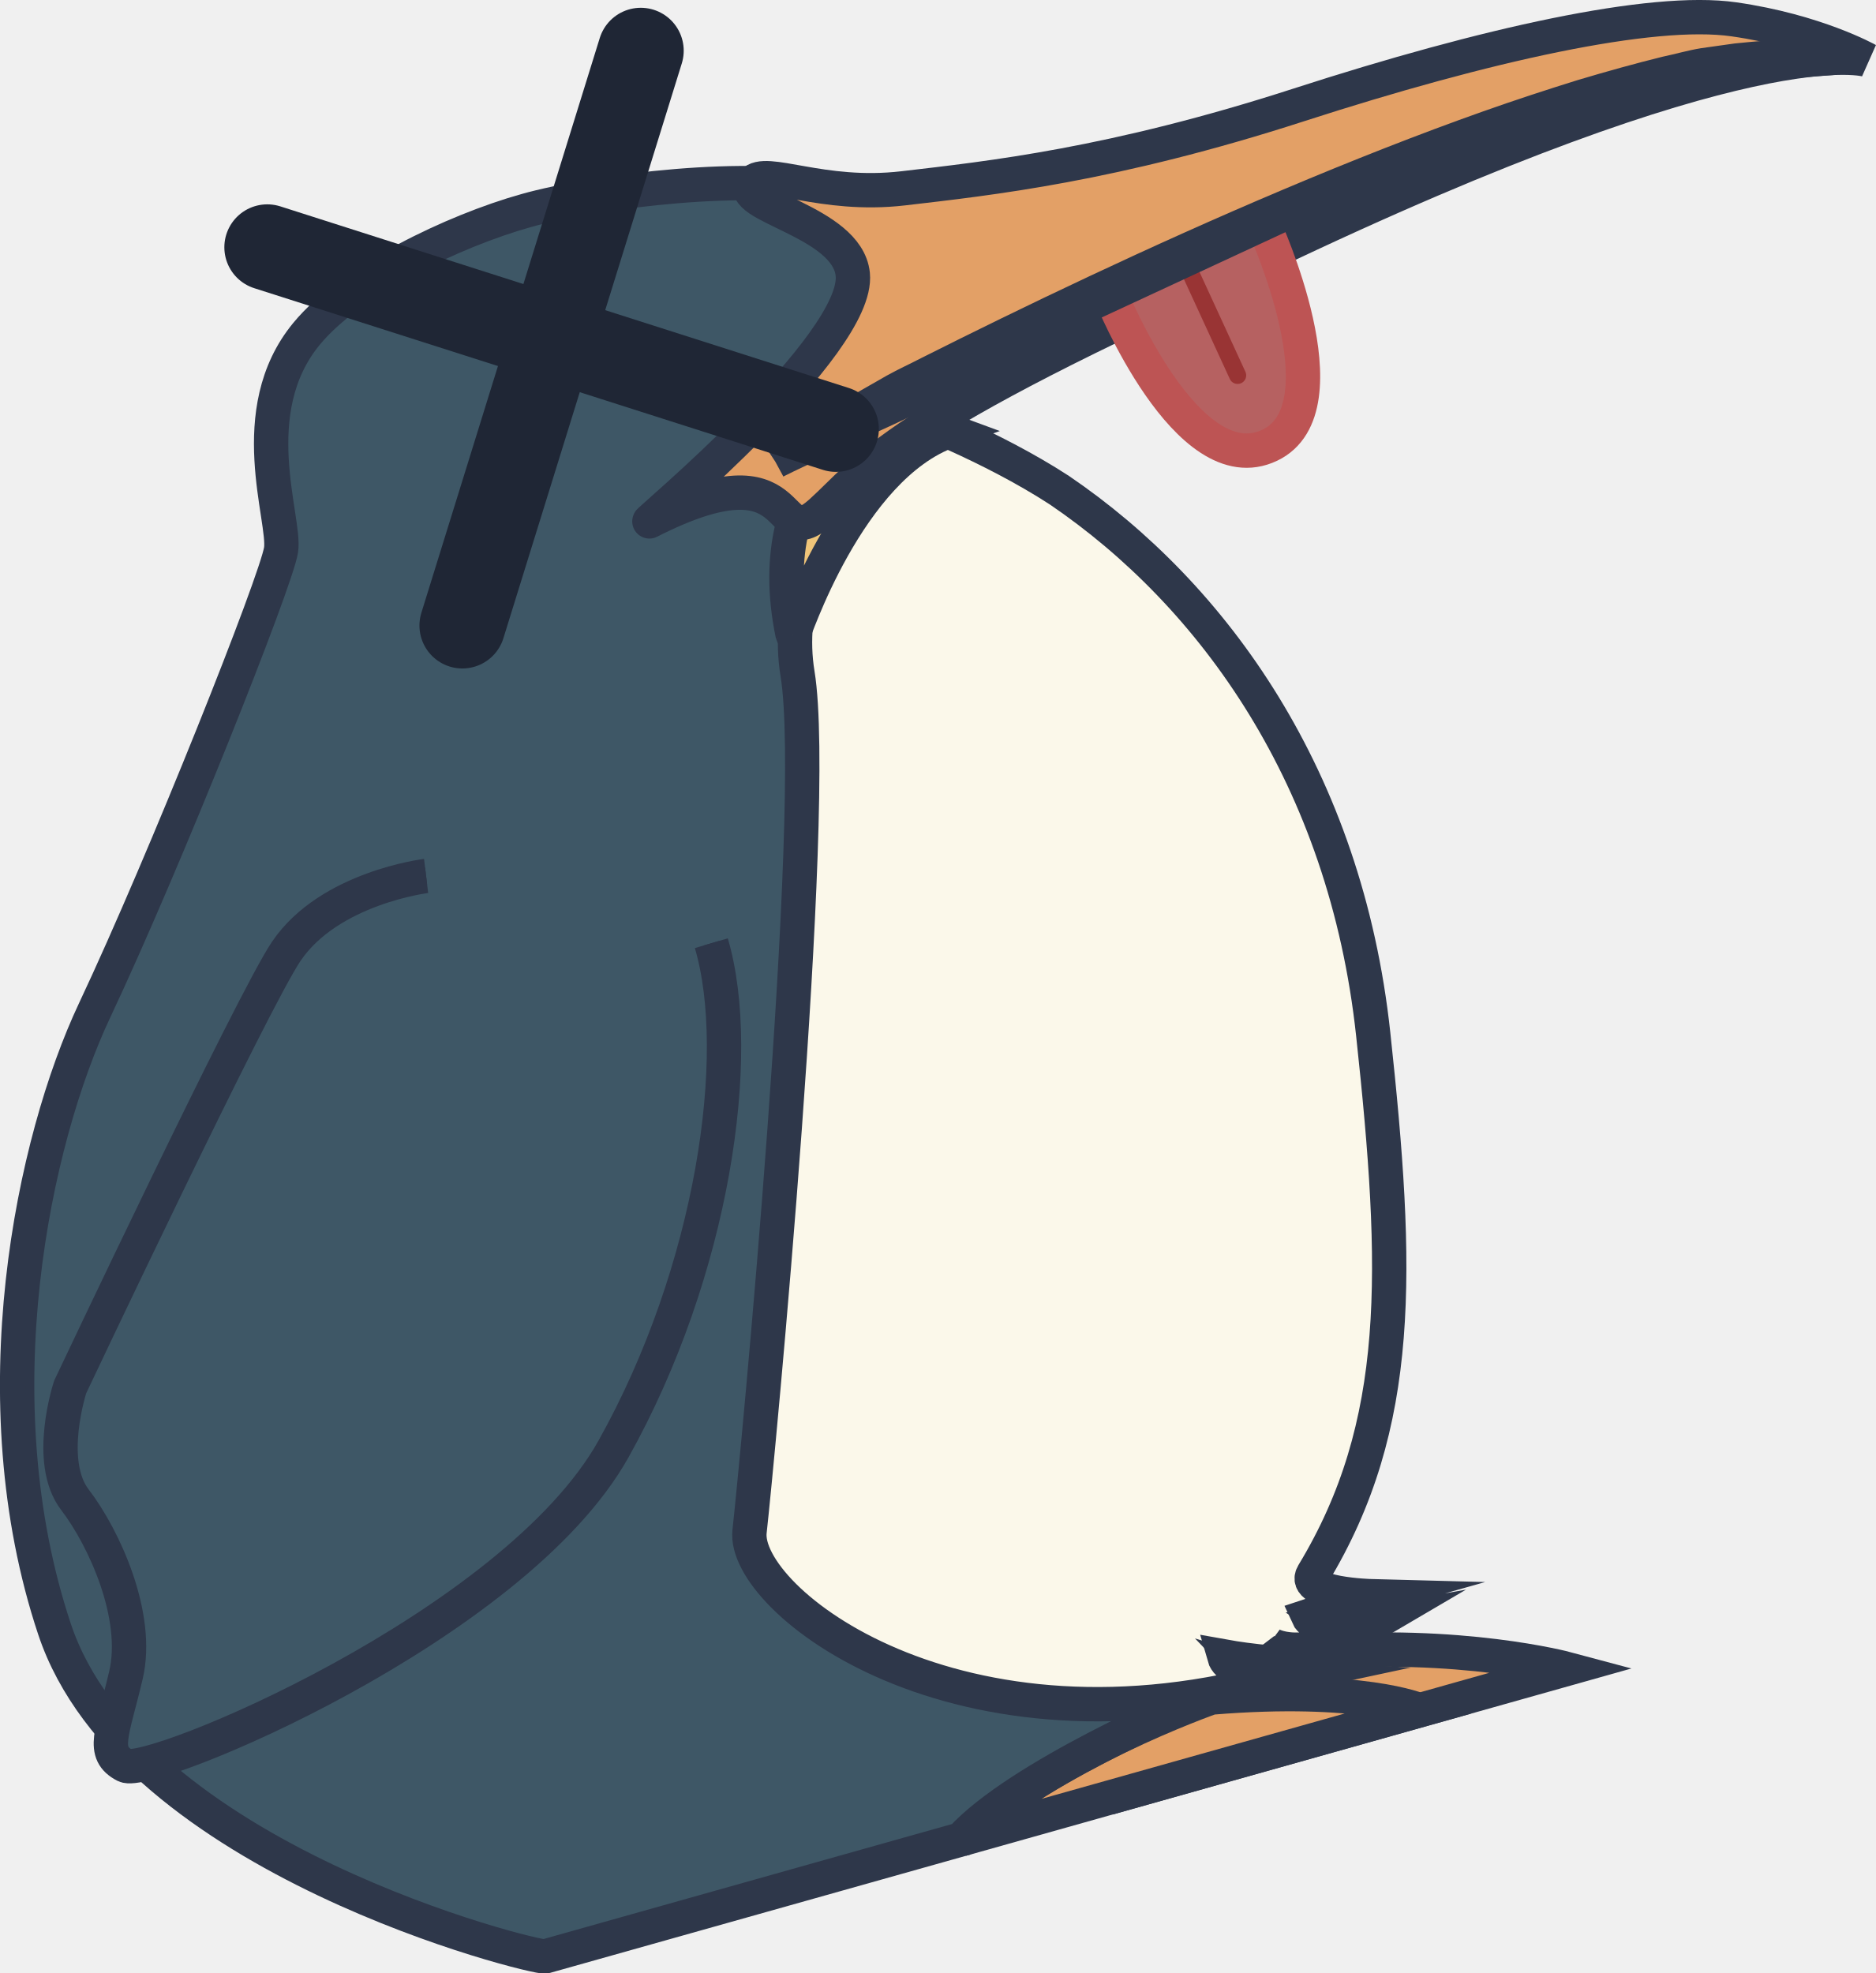
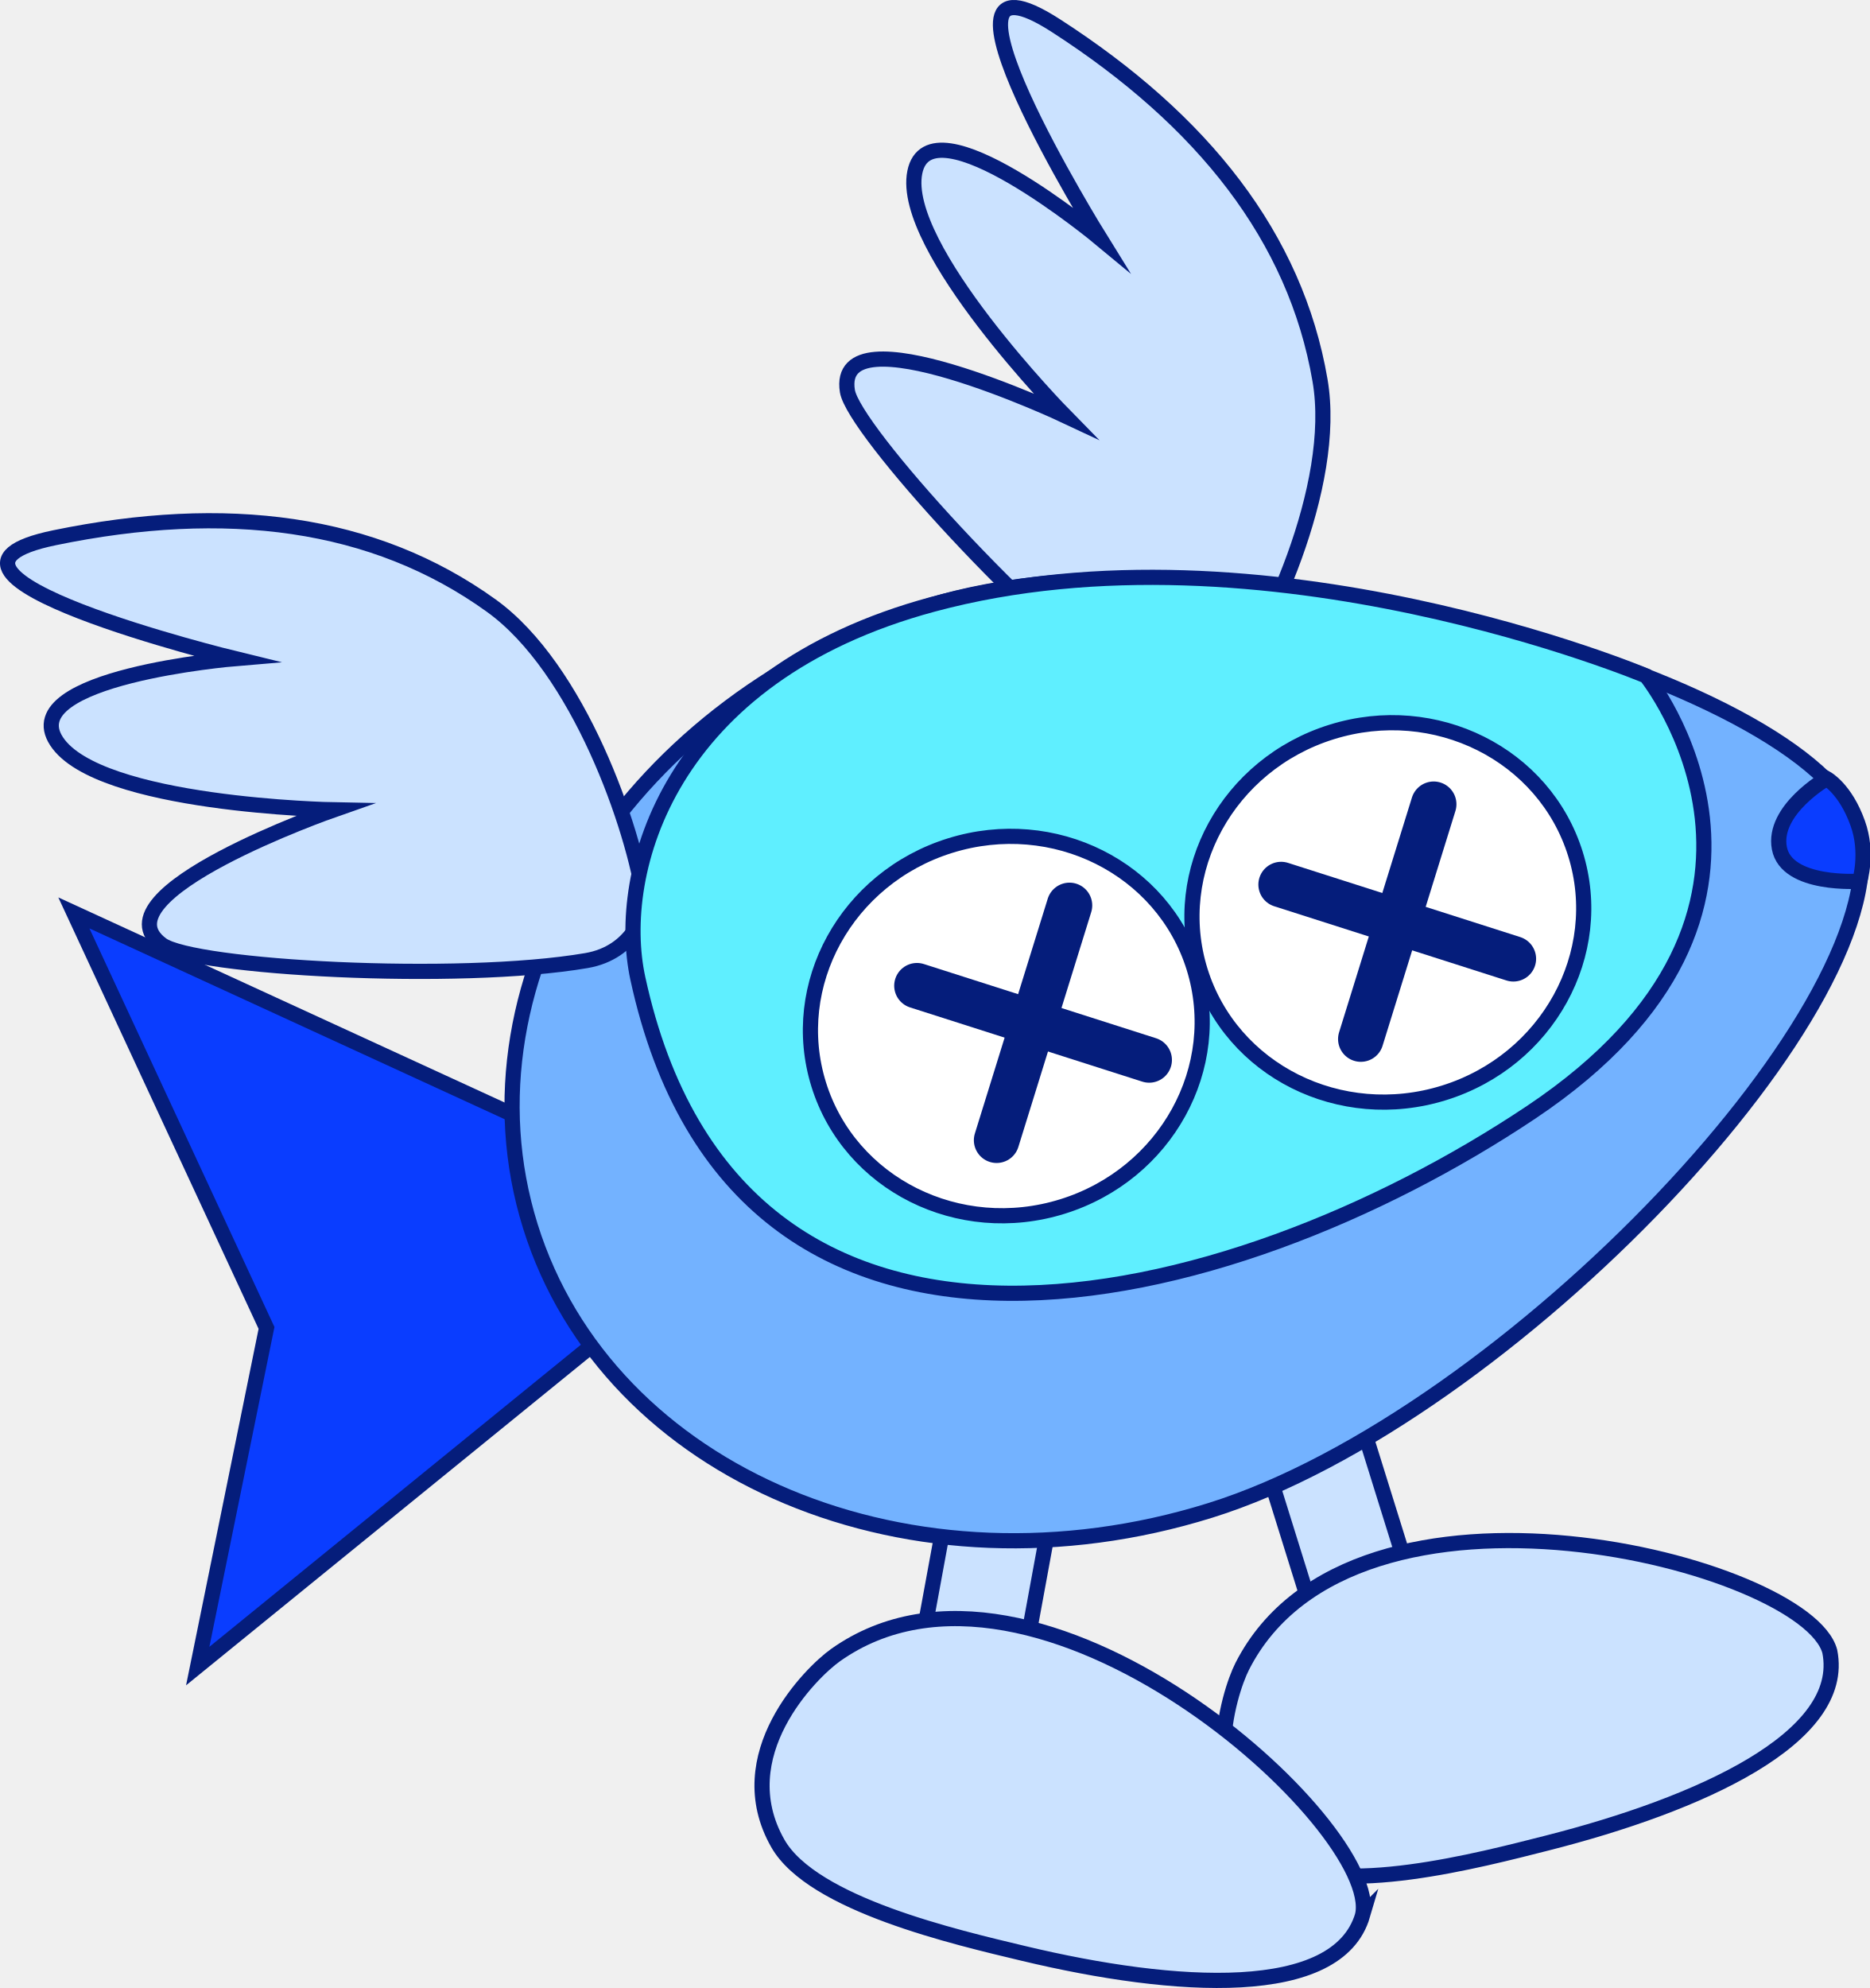
- <svg xmlns="http://www.w3.org/2000/svg" version="1.1" width="54.617" height="57.444" viewBox="0,0,54.617,57.444">
-   <g transform="translate(-211.1534,-152.6305)">
-     <g data-paper-data="{&quot;isPaintingLayer&quot;:true}" stroke-linejoin="miter" stroke-miterlimit="10" stroke-dasharray="" stroke-dashoffset="0" style="mix-blend-mode: normal">
-       <g stroke="#2e374a" stroke-linecap="butt">
-         <path d="M243.419,204.977c1.62,-4.124 5.876,-4.229 5.876,-4.229c4.368,-0.36 7.47,0.472 7.47,0.472l-13.346,3.757" fill="#e3a066" fill-rule="nonzero" stroke-width="1" />
-         <path d="M249.041,200.767c4.368,-0.36 7.724,0.452 7.724,0.452l-13.596,3.828" fill="none" fill-rule="evenodd" stroke-width="0.5" />
-         <path d="M239.138,206.183c2.511,-2.459 7.278,-4.128 7.278,-4.128c4.368,-0.36 6.067,0.37 6.067,0.37l-13.346,3.757" fill="#e3a066" fill-rule="nonzero" stroke-width="1" />
-         <path d="M246.416,202.055c4.368,-0.36 6.067,0.371 6.067,0.371l-13.596,3.828" fill="none" fill-rule="evenodd" stroke-width="0.5" />
-         <path d="M235.294,158.205c3.862,1.033 0.683,4.503 0.683,4.503c0,0 -0.946,1.825 0.895,1.755c1.97,6.906 5.383,21.425 5.45,21.666c0.098,0.346 5.515,14.053 5.731,14.284c0.359,0.383 1.304,0.556 1.304,0.556c-1.328,0.28 -2.563,-0.108 -2.563,-0.108c0.492,0.516 1.747,0.594 1.747,0.594c-1.001,0.213 -1.972,0.53 -2.413,0.656c-0.401,0.114 -5.339,2.251 -6.991,4.071l-12.113,3.41c-0.241,0.068 -12.049,-2.822 -14.283,-9.528c-2.235,-6.707 -0.616,-14.229 1.163,-18.008c2.066,-4.387 5.295,-12.518 5.432,-13.415c0.137,-0.897 -1.121,-4.034 0.743,-6.293c1.295,-1.57 4.293,-2.995 6.379,-3.583c2.085,-0.587 6.69,-1.134 8.835,-0.56" fill="#3e5766" fill-rule="nonzero" stroke-width="1" />
-         <path d="M237.537,164.682c0,0 2.431,0.901 4.458,2.22c4.496,3.056 8.335,8.388 9.138,15.837c0.741,6.87 0.882,11.373 -1.749,15.717c-0.361,0.595 1.699,0.649 1.699,0.649c-0.802,0.226 -1.852,0.578 -1.852,0.578c0.232,0.519 1.945,0.213 1.945,0.213c-2.136,1.256 -3.06,0.588 -3.06,0.588c0.523,0.396 1.134,0.505 1.134,0.505c-0.636,0.202 -2.456,-0.128 -2.456,-0.128c0.165,0.584 1.747,0.594 1.747,0.594c-9.526,2.718 -15.787,-2.26 -15.565,-4.238c0.222,-1.978 2.042,-21.04 1.397,-24.97c-0.645,-3.93 3.162,-7.566 3.162,-7.566" fill="#fbf8ea" fill-rule="nonzero" stroke-width="1" />
-         <path d="M234.234,171.122c-1.033,-4.899 2.638,-6.658 2.638,-6.658l1.925,0.709c-2.977,1.066 -4.55,6.009 -4.563,5.95" fill="#f0c579" fill-rule="nonzero" stroke-width="1" />
-         <path d="M235.723,163.458c0,0 -0.29,0.631 0.352,0.789c0.798,0.196 12.921,3.027 14.966,17.793c1.674,12.097 -1.259,15.475 -1.529,16.068c-0.18,0.395 -0.509,1.022 1.572,0.997c0,0 -1.171,0.416 -1.852,0.579c0,0 0.591,0.36 1.945,0.213c0,0 -0.509,0.649 -2.773,0.913" fill="none" fill-rule="evenodd" stroke-width="0.5" />
-         <path d="M248.054,200.414c0.309,0.405 1.303,0.556 1.303,0.556c-1.328,0.28 -2.563,-0.108 -2.563,-0.108c0.492,0.516 1.747,0.594 1.747,0.594c-1.001,0.213 -1.972,0.53 -2.413,0.656c-0.401,0.114 -5.34,2.251 -6.992,4.071l-12.112,3.41c-0.241,0.068 -12.049,-2.822 -14.284,-9.528c-2.234,-6.707 -0.616,-14.229 1.163,-18.008c2.066,-4.388 5.295,-12.518 5.432,-13.415c0.137,-0.897 -1.121,-4.034 0.743,-6.293c1.296,-1.57 4.293,-2.996 6.379,-3.583c2.086,-0.587 6.754,-1.189 8.835,-0.56" fill="none" fill-rule="evenodd" stroke-width="0.5" />
+ <svg xmlns="http://www.w3.org/2000/svg" version="1.1" width="61.594" height="65.497" viewBox="0,0,61.594,65.497">
+   <g transform="translate(-597.4698,-145.86)">
+     <g stroke="#051d7b" stroke-miterlimit="10">
+       <g>
+         <path d="M640.967,158.391c0.598,3.483 -1.762,8.497 -3.268,10.534c-0.144,0.195 -1.38,0.91 -2.688,0.002c-3.53,-2.449 -9.413,-8.91 -9.618,-10.182c-0.446,-2.774 7.154,0.802 7.154,0.802c0,0 -5.429,-5.532 -4.933,-8.01c0.496,-2.479 6.102,2.175 6.102,2.175c0,0 -6.289,-10.128 -1.449,-7.005c4.841,3.123 7.891,6.968 8.7,11.683z" fill="#cbe2ff" stroke-width="0.5" stroke-linecap="round" />
+         <path d="M617.86,189.47l-13.875,11.281l2.267,-11.141l-6.348,-13.673l16.238,7.461z" fill="#0a3dff" stroke-width="0.5" stroke-linecap="round" />
+         <g fill="#cbe2ff" stroke-width="0.5" stroke-linecap="butt">
+           <path d="M641.386,201.155l-3.648,-11.704l3.256,-1.015l3.648,11.704z" />
+           <g>
+             <path d="M657.764,200.267c0.572,2.856 -4.31,5.044 -9.314,6.314c-2.189,0.555 -6.894,1.802 -8.843,0.555c-2.82,-1.804 -1.649,-5.498 -1.204,-6.375c3.677,-7.235 18.585,-3.394 19.361,-0.494z" />
+           </g>
+         </g>
+         <g fill="#cbe2ff" stroke-width="0.5" stroke-linecap="butt">
+           <path d="M627.459,202.127l2.215,-12.058l3.354,0.616l-2.215,12.058z" />
+           <g>
+             <path d="M642.37,208.959c-0.822,2.794 -6.161,2.46 -11.182,1.257c-2.196,-0.526 -6.941,-1.611 -8.087,-3.622c-1.657,-2.909 1.097,-5.634 1.899,-6.203c6.62,-4.695 18.03,5.64 17.369,8.569z" />
+           </g>
+         </g>
+         <path d="M628.055,165.824c9.805,-3.056 29.236,2.388 30.629,7.323c1.575,5.581 -11.537,19.421 -21.342,22.477c-9.805,3.056 -19.832,-1.138 -22.397,-9.367c-2.565,-8.229 3.305,-17.377 13.11,-20.433z" fill="#73b2ff" stroke-width="0.5" stroke-linecap="butt" />
+         <path d="M657.66,171.511c0,0 0.62,0.338 1.024,1.47c0.354,0.971 0.066,1.911 0.066,1.911c0,0 -2.409,0.174 -2.647,-1.088c-0.238,-1.262 1.557,-2.293 1.557,-2.293z" fill="#0a3dff" stroke-width="0.5" stroke-linecap="round" />
+         <path d="M613.662,165.816c2.867,2.066 4.696,7.297 5.049,9.806c0.034,0.24 -0.347,1.616 -1.916,1.885c-4.235,0.726 -12.959,0.238 -13.996,-0.526c-2.262,-1.667 5.666,-4.44 5.666,-4.44c0,0 -7.75,-0.143 -9.132,-2.259c-1.382,-2.116 5.877,-2.723 5.877,-2.723c0,0 -11.584,-2.82 -5.941,-3.983c5.642,-1.163 10.512,-0.557 14.393,2.24z" fill="#cbe2ff" stroke-width="0.5" stroke-linecap="round" />
+         <path d="M651.713,168.129c0,0 6.203,7.697 -3.792,14.378c-9.995,6.681 -26.161,10.688 -29.435,-4.42c-0.755,-3.486 0.988,-9.966 9.726,-12.319c10.906,-2.937 23.501,2.361 23.501,2.361z" fill="#5fefff" stroke-width="0.5" stroke-linecap="round" />
+         <g fill="#ffffff" stroke-width="0.5" stroke-linecap="butt">
+           <g>
+             <path d="M641.349,169.976c3.414,-1.064 7.011,0.735 8.034,4.018c1.023,3.283 -0.915,6.807 -4.329,7.871c-3.414,1.064 -7.011,-0.735 -8.034,-4.018c-1.023,-3.283 0.915,-6.807 4.329,-7.871z" />
+           </g>
+           <g>
+             <path d="M628.777,173.72c3.414,-1.064 7.011,0.735 8.034,4.018c1.023,3.283 -0.915,6.807 -4.329,7.871c-3.414,1.064 -7.011,-0.735 -8.034,-4.018c-1.023,-3.283 0.915,-6.807 4.329,-7.871z" />
+           </g>
+         </g>
+         <path d="M639.685,175.003l7.652,2.445" fill="none" stroke-width="1.5" stroke-linecap="round" />
+         <path d="M642.311,180.093l2.401,-7.736" fill="none" stroke-width="1.5" stroke-linecap="round" />
+         <path d="M627.685,178.336l7.652,2.445" fill="none" stroke-width="1.5" stroke-linecap="round" />
+         <path d="M632.711,175.69l-2.401,7.736" fill="none" stroke-width="1.5" stroke-linecap="round" />
      </g>
-       <g stroke="#2e374a" stroke-linecap="butt">
-         <path d="M231.863,180.092c0.965,3.265 0.051,9.541 -2.848,14.726c-2.899,5.186 -13.514,9.583 -14.22,9.214c-0.706,-0.369 -0.379,-0.914 0.025,-2.629c0.404,-1.715 -0.629,-3.991 -1.485,-5.107c-0.856,-1.116 -0.137,-3.287 -0.137,-3.287c0,0 5.316,-11.247 6.292,-12.684c1.257,-1.851 4.069,-2.191 4.069,-2.191" fill="#3e5766" fill-rule="nonzero" stroke-width="1" />
-         <path d="M231.863,180.092c0.965,3.265 0.051,9.541 -2.848,14.726c-2.899,5.186 -13.514,9.583 -14.22,9.214c-0.706,-0.369 -0.379,-0.914 0.025,-2.629c0.404,-1.715 -0.629,-3.991 -1.485,-5.107c-0.856,-1.116 -0.137,-3.287 -0.137,-3.287c0,0 5.316,-11.247 6.292,-12.684c1.257,-1.851 4.069,-2.191 4.069,-2.191" fill="none" fill-rule="evenodd" stroke-width="0.5" />
-       </g>
-       <g stroke="#2e374a" stroke-linecap="butt">
-         <path d="M230.06,167.811c-0.158,0.08 6.127,-5.144 5.921,-7.192c-0.158,-1.566 -3.496,-1.994 -2.923,-2.671c0.382,-0.452 2.018,0.443 4.387,0.166c2.536,-0.296 6.107,-0.677 11.527,-2.431c5.421,-1.754 10.27,-2.831 12.66,-2.49c2.391,0.342 3.893,1.185 3.893,1.185c0,0 -3.317,-1.116 -17.548,5.689c-11.052,4.919 -11.515,6.209 -12.936,7.484c-1.422,1.275 -0.455,-2.044 -4.981,0.26" fill="#e3a066" fill-rule="nonzero" stroke-width="1" />
-         <path d="M233.722,166.067c0,0 0.428,-0.282 1.205,-0.741c0.392,-0.228 0.868,-0.505 1.413,-0.823c0.275,-0.157 0.568,-0.325 0.876,-0.501c0.311,-0.174 0.657,-0.33 1.005,-0.511c2.81,-1.413 6.603,-3.242 10.498,-4.886c1.947,-0.823 3.917,-1.601 5.786,-2.262c0.935,-0.331 1.845,-0.628 2.709,-0.897c0.867,-0.26 1.689,-0.487 2.449,-0.675c0.379,-0.08 0.746,-0.187 1.09,-0.243c0.34,-0.048 0.664,-0.093 0.968,-0.136c0.601,-0.059 1.119,-0.11 1.529,-0.111c0.419,-0.024 0.719,0.008 0.929,0.018c0.208,0.012 0.319,0.018 0.319,0.018c0,0 -0.12,0.009 -0.345,0.026c-0.224,0.016 -0.546,0.034 -0.973,0.099c-0.418,0.045 -0.943,0.148 -1.536,0.265c-0.601,0.139 -1.272,0.307 -2.007,0.467c-0.737,0.182 -1.537,0.402 -2.385,0.658c-0.847,0.264 -1.739,0.555 -2.659,0.88c-1.841,0.652 -3.789,1.421 -5.718,2.236c-3.861,1.63 -7.634,3.449 -10.426,4.853c-0.688,0.365 -1.342,0.668 -1.926,0.933c-0.579,0.272 -1.084,0.509 -1.5,0.705c-0.415,0.197 -0.741,0.353 -0.964,0.459c-0.219,0.104 -0.337,0.168 -0.337,0.168" fill="#8d6a4a" fill-rule="nonzero" stroke-width="1" />
-         <path d="M230.06,167.811c-0.158,0.08 6.127,-5.144 5.921,-7.192c-0.158,-1.566 -3.496,-1.994 -2.923,-2.671c0.382,-0.452 2.018,0.443 4.387,0.166c2.536,-0.296 6.107,-0.677 11.527,-2.431c5.421,-1.754 10.27,-2.831 12.66,-2.49c2.391,0.342 3.893,1.185 3.893,1.185c0,0 -3.317,-1.116 -17.548,5.689c-11.052,4.919 -11.515,6.209 -12.936,7.484c-1.422,1.275 -0.455,-2.044 -4.981,0.26z" fill="none" fill-rule="evenodd" stroke-width="0.5" />
-       </g>
-       <path d="M218.935,159.83l16.555,5.289" fill="none" fill-rule="nonzero" stroke="#1f2635" stroke-width="2.5" stroke-linecap="round" />
-       <path d="M229.809,154.107l-5.194,16.736" fill="none" fill-rule="nonzero" stroke="#1f2635" stroke-width="2.5" stroke-linecap="round" />
-       <g fill-rule="nonzero" stroke-linecap="round">
-         <path d="M243.501,161.246c0,0 2.217,5.492 4.619,4.348c2.273,-1.082 -0.167,-6.395 -0.167,-6.395" fill="#b66161" stroke="#bd5454" stroke-width="1" />
-         <path d="M245.781,160.506l1.404,3.053" fill="none" stroke="#993434" stroke-width="0.5" />
-       </g>
-       <path d="M237.398,164.029l11.761,-5.46" fill="none" fill-rule="nonzero" stroke="#2e374a" stroke-width="1" stroke-linecap="round" />
    </g>
  </g>
</svg>
